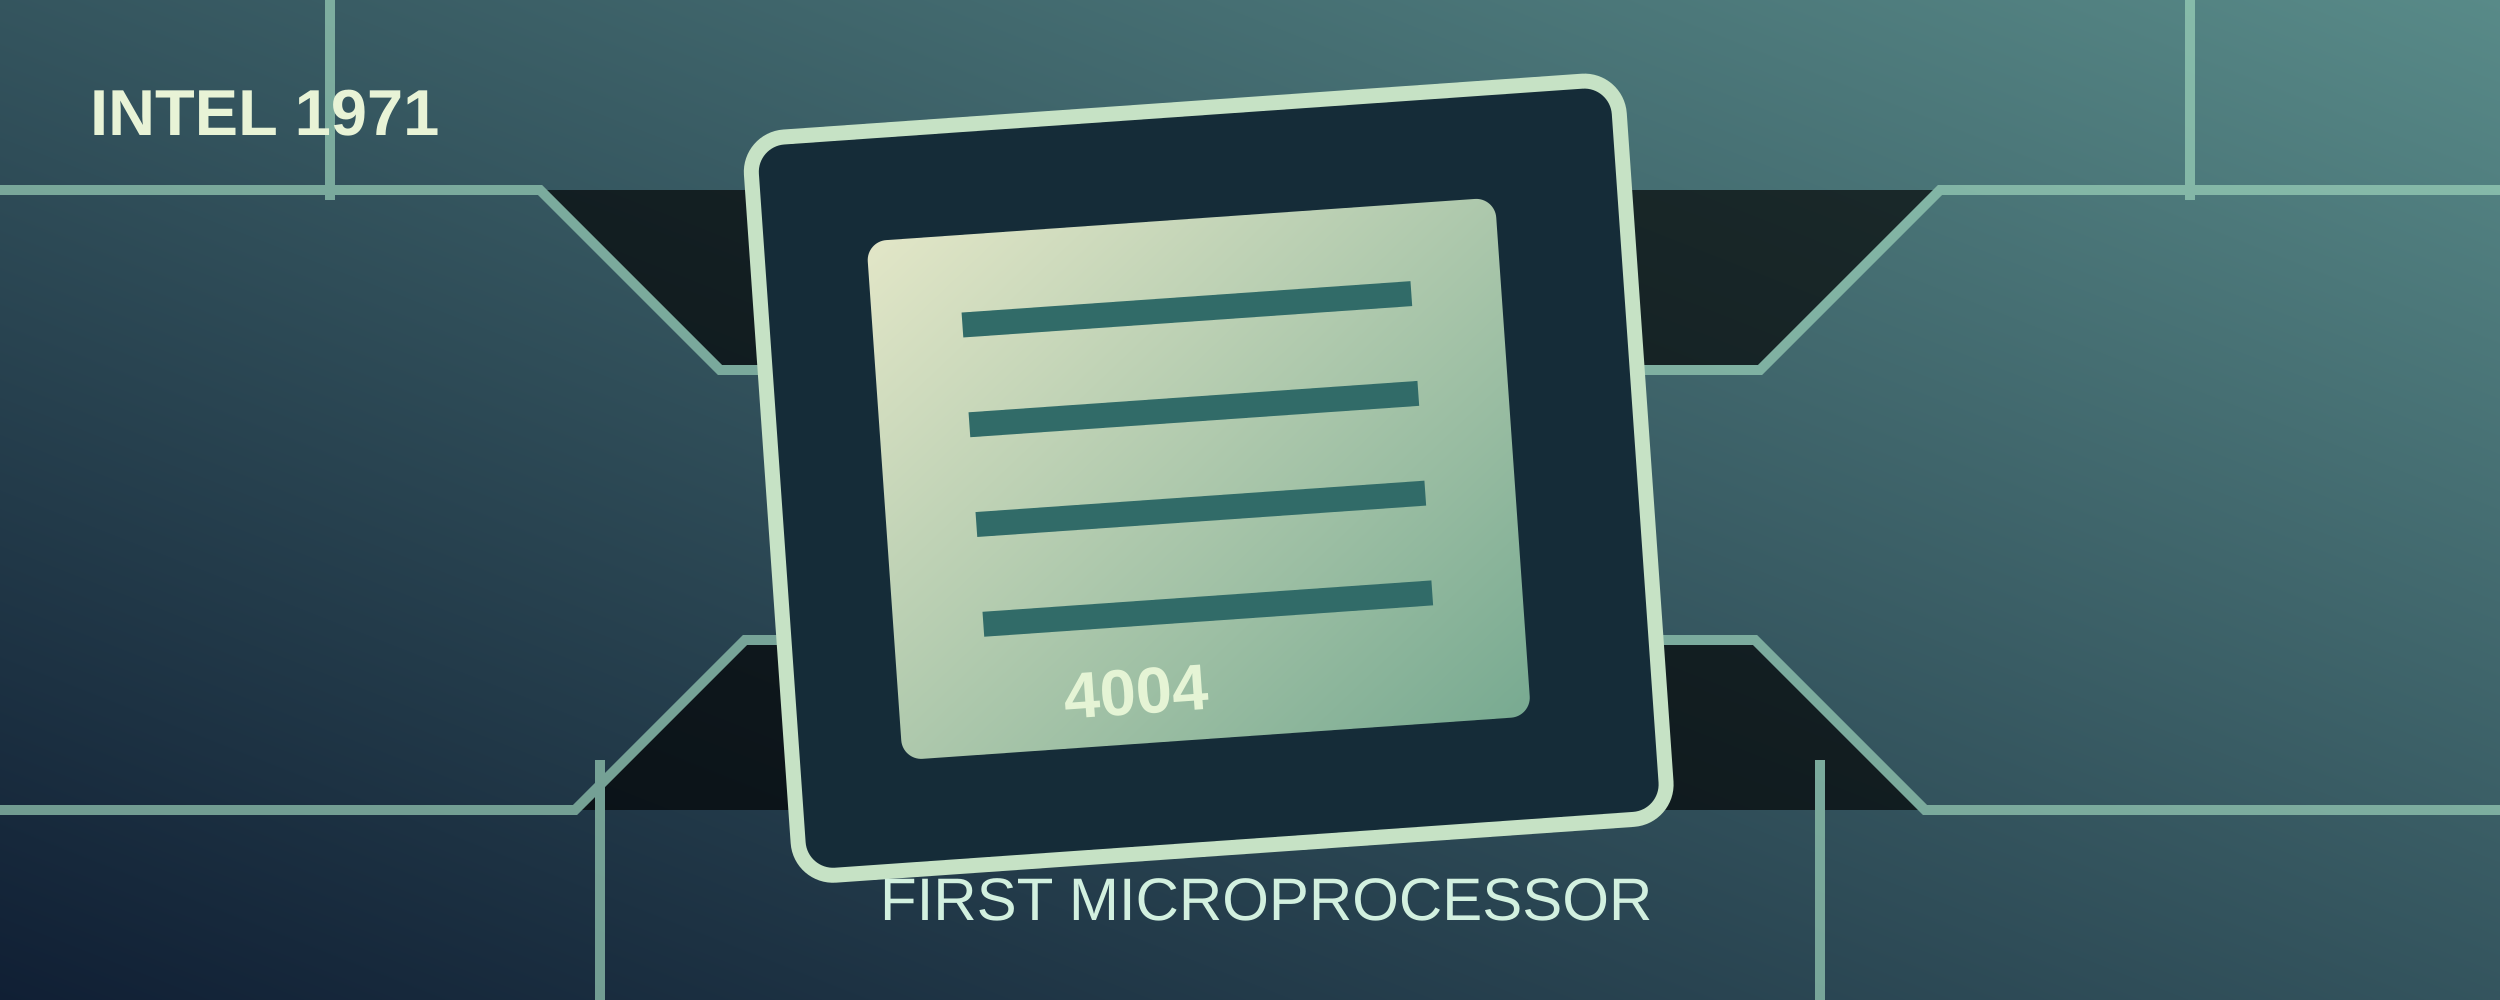
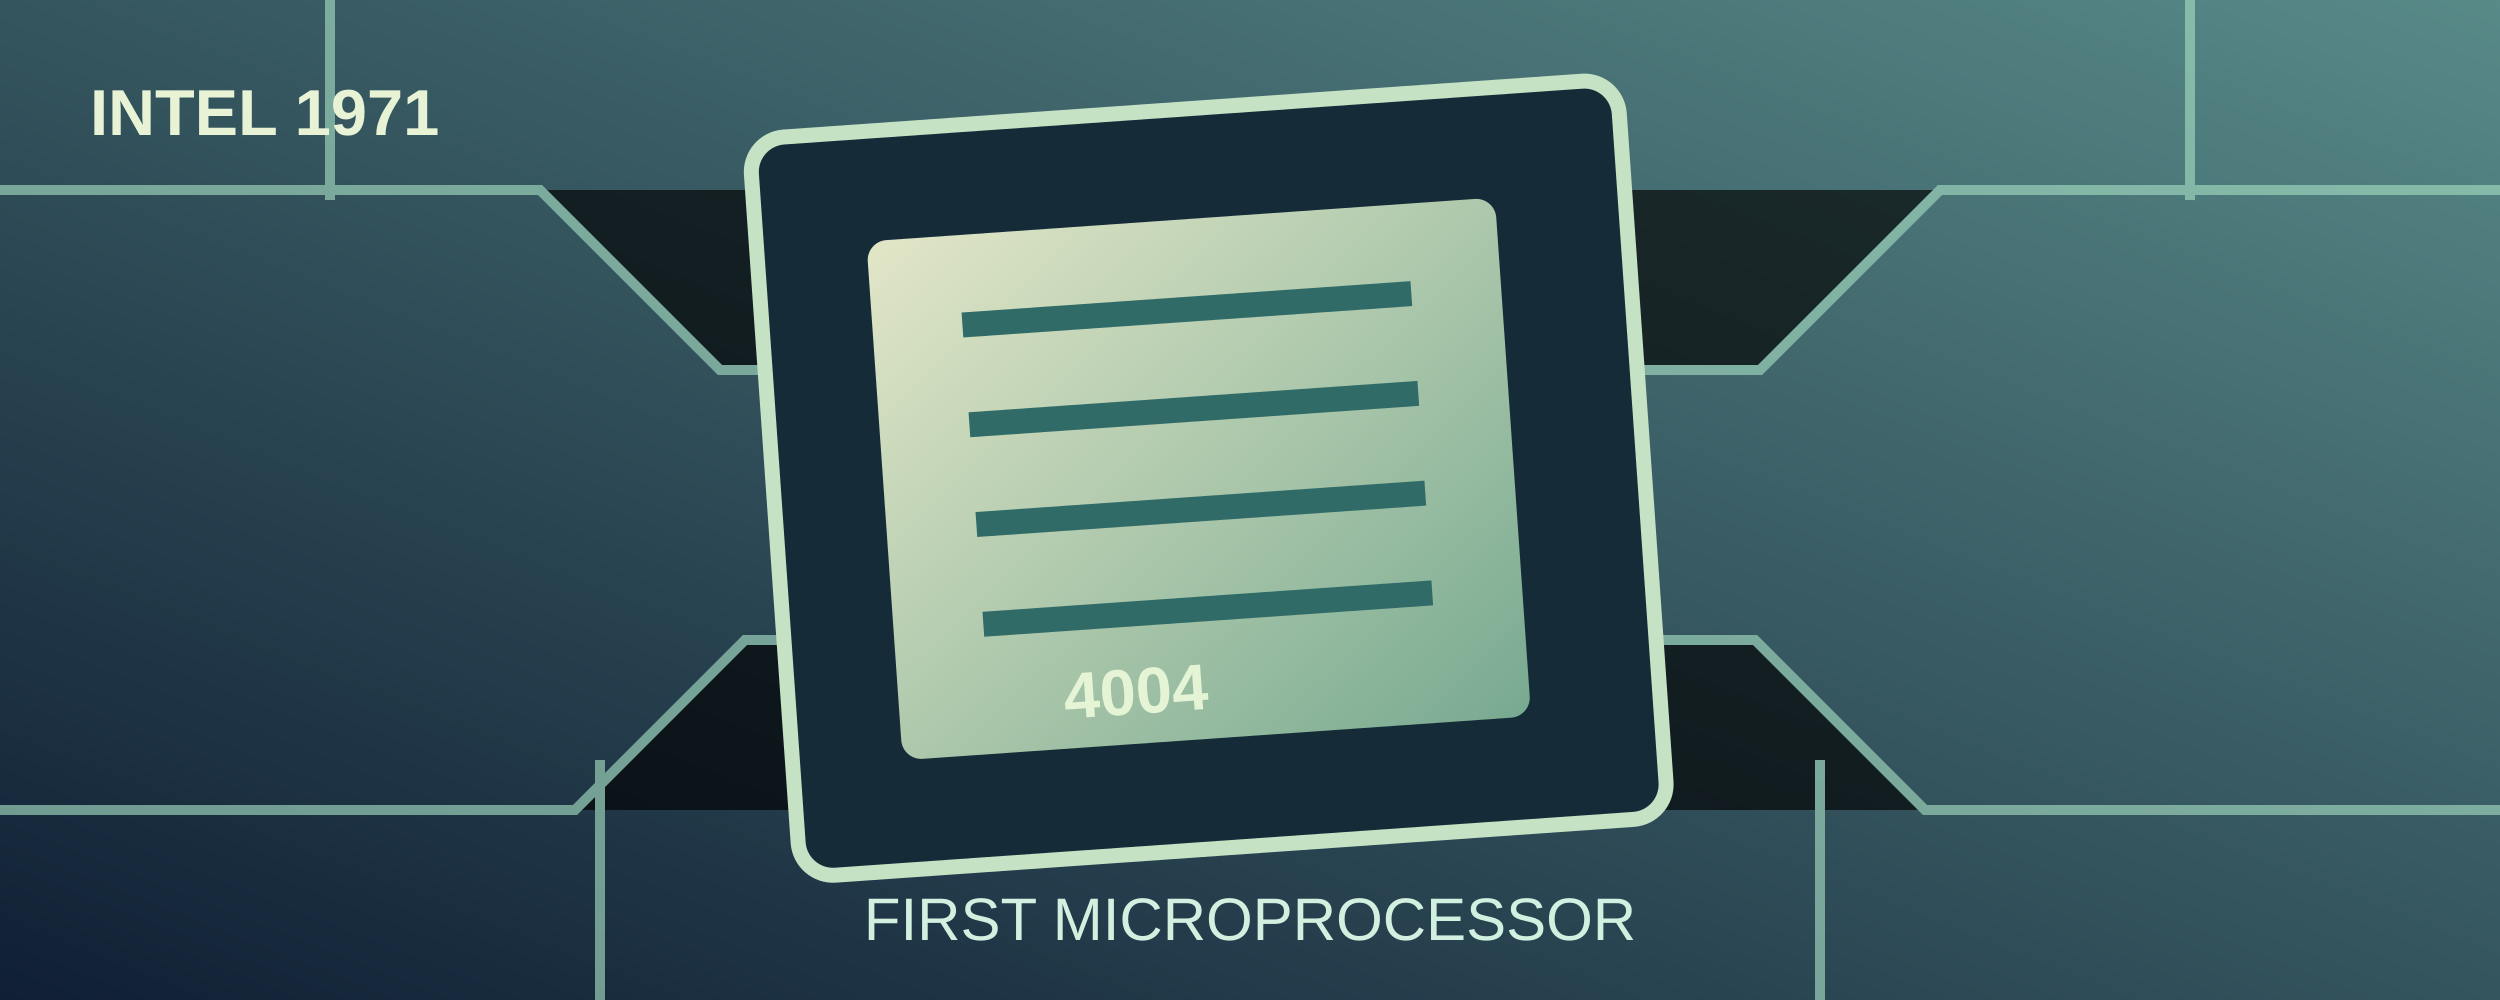
<svg xmlns="http://www.w3.org/2000/svg" width="500" height="200" viewBox="0 0 500 200">
  <defs>
    <linearGradient id="bg" x1="0" y1="1" x2="1" y2="0">
      <stop stop-color="#101f34" />
      <stop offset="1" stop-color="#588a88" />
    </linearGradient>
    <linearGradient id="chip" x1="0" y1="0" x2="1" y2="1">
      <stop stop-color="#e2e6c7" />
      <stop offset="1" stop-color="#78aa91" />
    </linearGradient>
  </defs>
  <rect width="500" height="200" fill="url(#bg)" />
  <g stroke="#a2d8bf" stroke-width="2" opacity=".65">
    <path d="M0 38h108l36 36h208l36-36h112M0 162h115l34-34h202l34 34h115" />
    <path d="M66 0v40m372 0V0m-74 200v-48m-244 48v-48" />
  </g>
  <g transform="translate(169 35) rotate(-4 82 64)">
    <rect x="-14" y="-14" width="174" height="148" rx="7" fill="#152c38" stroke="#c6e2c5" stroke-width="3" />
    <rect x="8" y="8" width="126" height="104" rx="4" fill="url(#chip)" />
    <g stroke="#316b68" stroke-width="5">
      <path d="M26 26h90M26 46h90M26 66h90M26 86h90" />
    </g>
    <text x="41" y="106" fill="#e5f4d5" font-family="Arial" font-size="13" font-weight="bold">4004</text>
  </g>
  <text x="18" y="27" fill="#e8f3d6" font-family="Arial" font-size="13" font-weight="bold">INTEL 1971</text>
-   <text x="176" y="184" fill="#d2f0df" font-family="Arial" font-size="12">FIRST MICROPROCESSOR</text>
+   <text x="250" y="188" text-anchor="middle" fill="#d2f0df" font-family="Arial" font-size="12">FIRST MICROPROCESSOR</text>
</svg>
